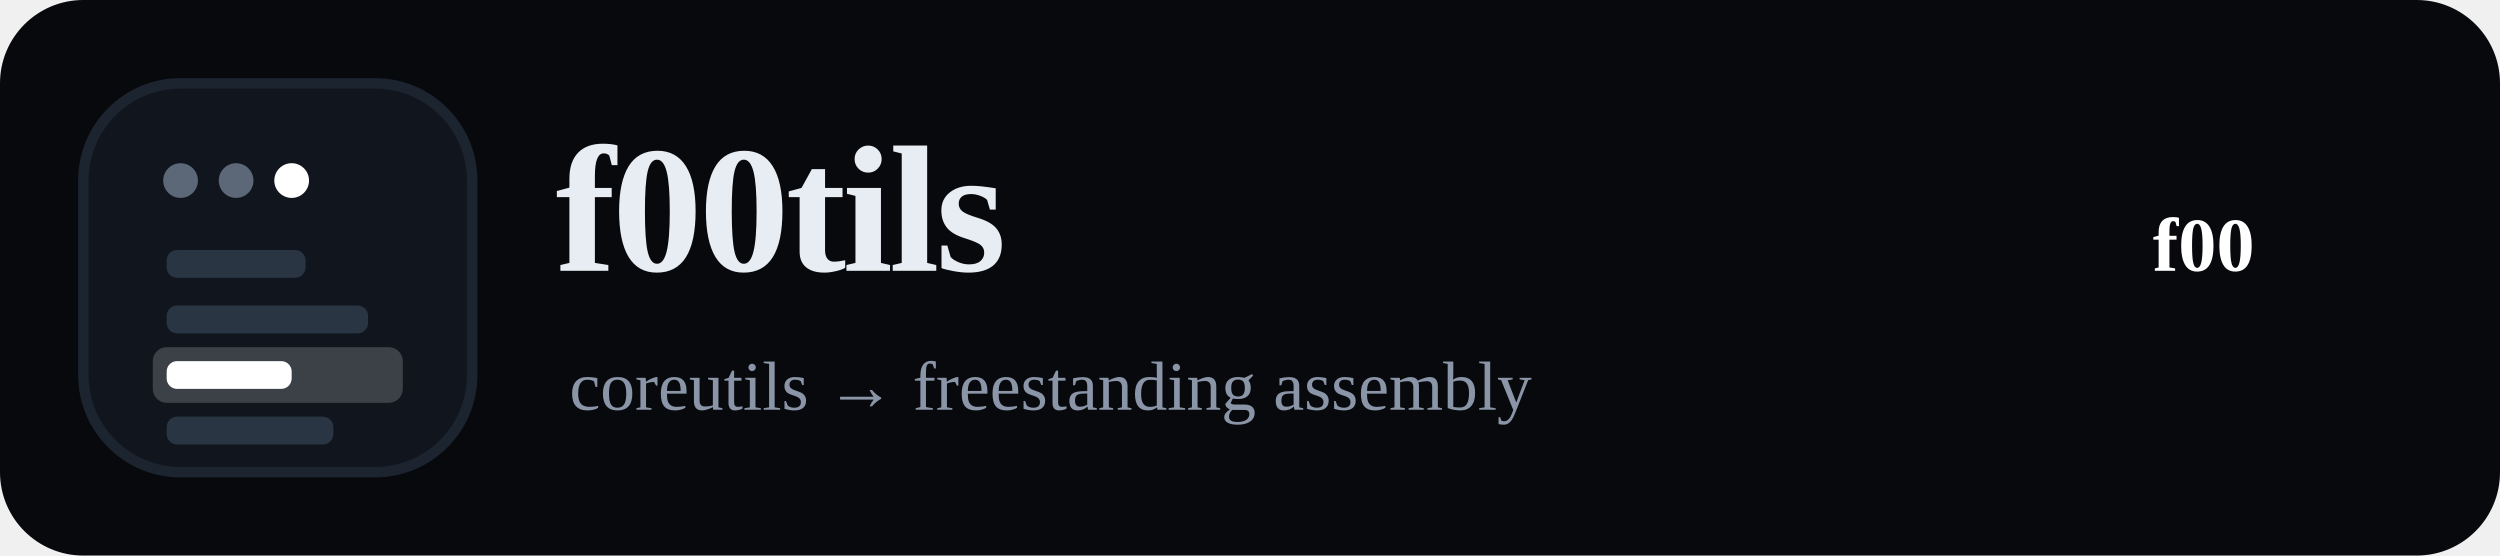
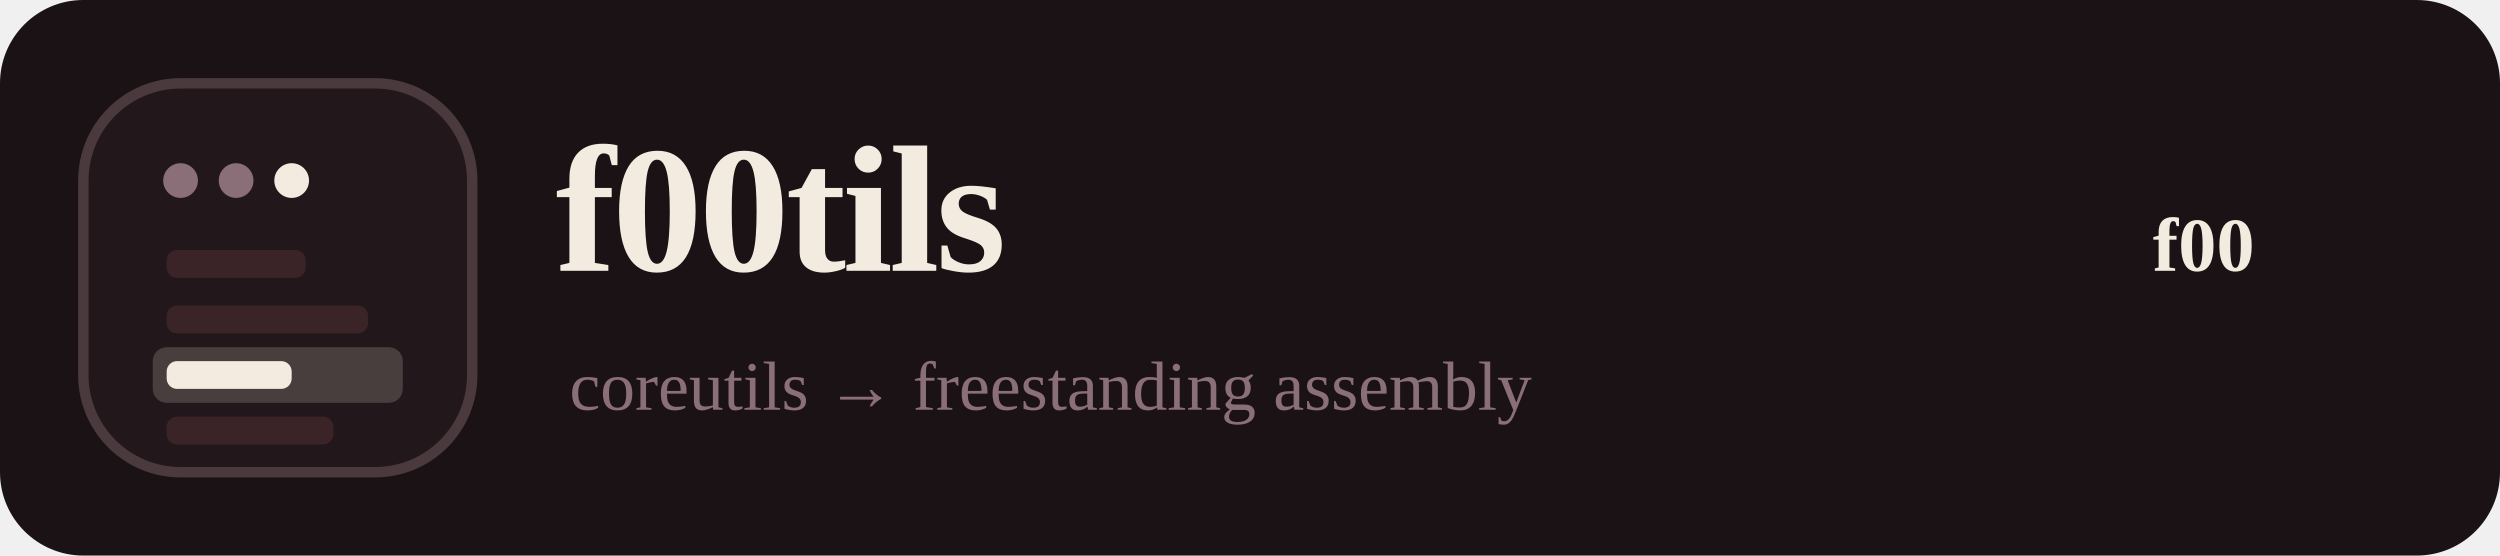
<svg xmlns="http://www.w3.org/2000/svg" viewBox="0 0 720 160" role="img" aria-label="f00tils">
-   <rect width="720" height="160" rx="24" fill="#07090c" />
+   <rect width="720" height="160" rx="24" fill="#1A1214" />
  <g transform="translate(24,24)">
-     <rect width="112" height="112" rx="28" fill="#11161e" stroke="#1c2430" stroke-width="3" />
-     <circle cx="28" cy="28" r="5" fill="#5c6778" />
-     <circle cx="44" cy="28" r="5" fill="#5c6778" />
-     <circle cx="60" cy="28" r="5" fill="#ffffff" />
-     <rect x="24" y="48" width="40" height="8" rx="3" fill="#2a3544" />
-     <rect x="24" y="64" width="58" height="8" rx="3" fill="#2a3544" />
-     <rect x="20" y="76" width="72" height="16" rx="4" fill="#ffffff" opacity="0.18" />
-     <rect x="24" y="80" width="36" height="8" rx="3" fill="#ffffff" />
-     <rect x="24" y="96" width="48" height="8" rx="3" fill="#2a3544" />
+     <rect width="112" height="112" rx="28" fill="#22181B" stroke="#4A3A3E" stroke-width="3" />
+     <circle cx="28" cy="28" r="5" fill="#8A6E78" />
+     <circle cx="44" cy="28" r="5" fill="#8A6E78" />
+     <circle cx="60" cy="28" r="5" fill="#F4EBE0" />
+     <rect x="24" y="48" width="40" height="8" rx="3" fill="#3A2428" />
+     <rect x="24" y="64" width="58" height="8" rx="3" fill="#3A2428" />
+     <rect x="20" y="76" width="72" height="16" rx="4" fill="#F4EBE0" opacity="0.18" />
+     <rect x="24" y="80" width="36" height="8" rx="3" fill="#F4EBE0" />
+     <rect x="24" y="96" width="48" height="8" rx="3" fill="#3A2428" />
  </g>
-   <text x="160" y="78" font-family="Onyx, 'Times New Roman', Times, serif" font-size="52" font-weight="700" fill="#e8edf4" letter-spacing="-1">f00tils</text>
-   <text x="164" y="118" font-family="Onyx, 'Times New Roman', Times, serif" font-size="20" font-weight="500" fill="#8b95a8">coreutils → freestanding assembly</text>
-   <text x="620" y="78" font-family="Onyx, 'Times New Roman', Times, serif" font-size="22" font-weight="600" fill="#ffffff">f00</text>
+   <text x="160" y="78" font-family="Onyx, 'Times New Roman', Times, serif" font-size="52" font-weight="700" fill="#F4EBE0" letter-spacing="-1">f00tils</text>
+   <text x="164" y="118" font-family="Onyx, 'Times New Roman', Times, serif" font-size="20" font-weight="500" fill="#8A6E78">coreutils → freestanding assembly</text>
+   <text x="620" y="78" font-family="Onyx, 'Times New Roman', Times, serif" font-size="22" font-weight="600" fill="#F4EBE0">f00</text>
</svg>
